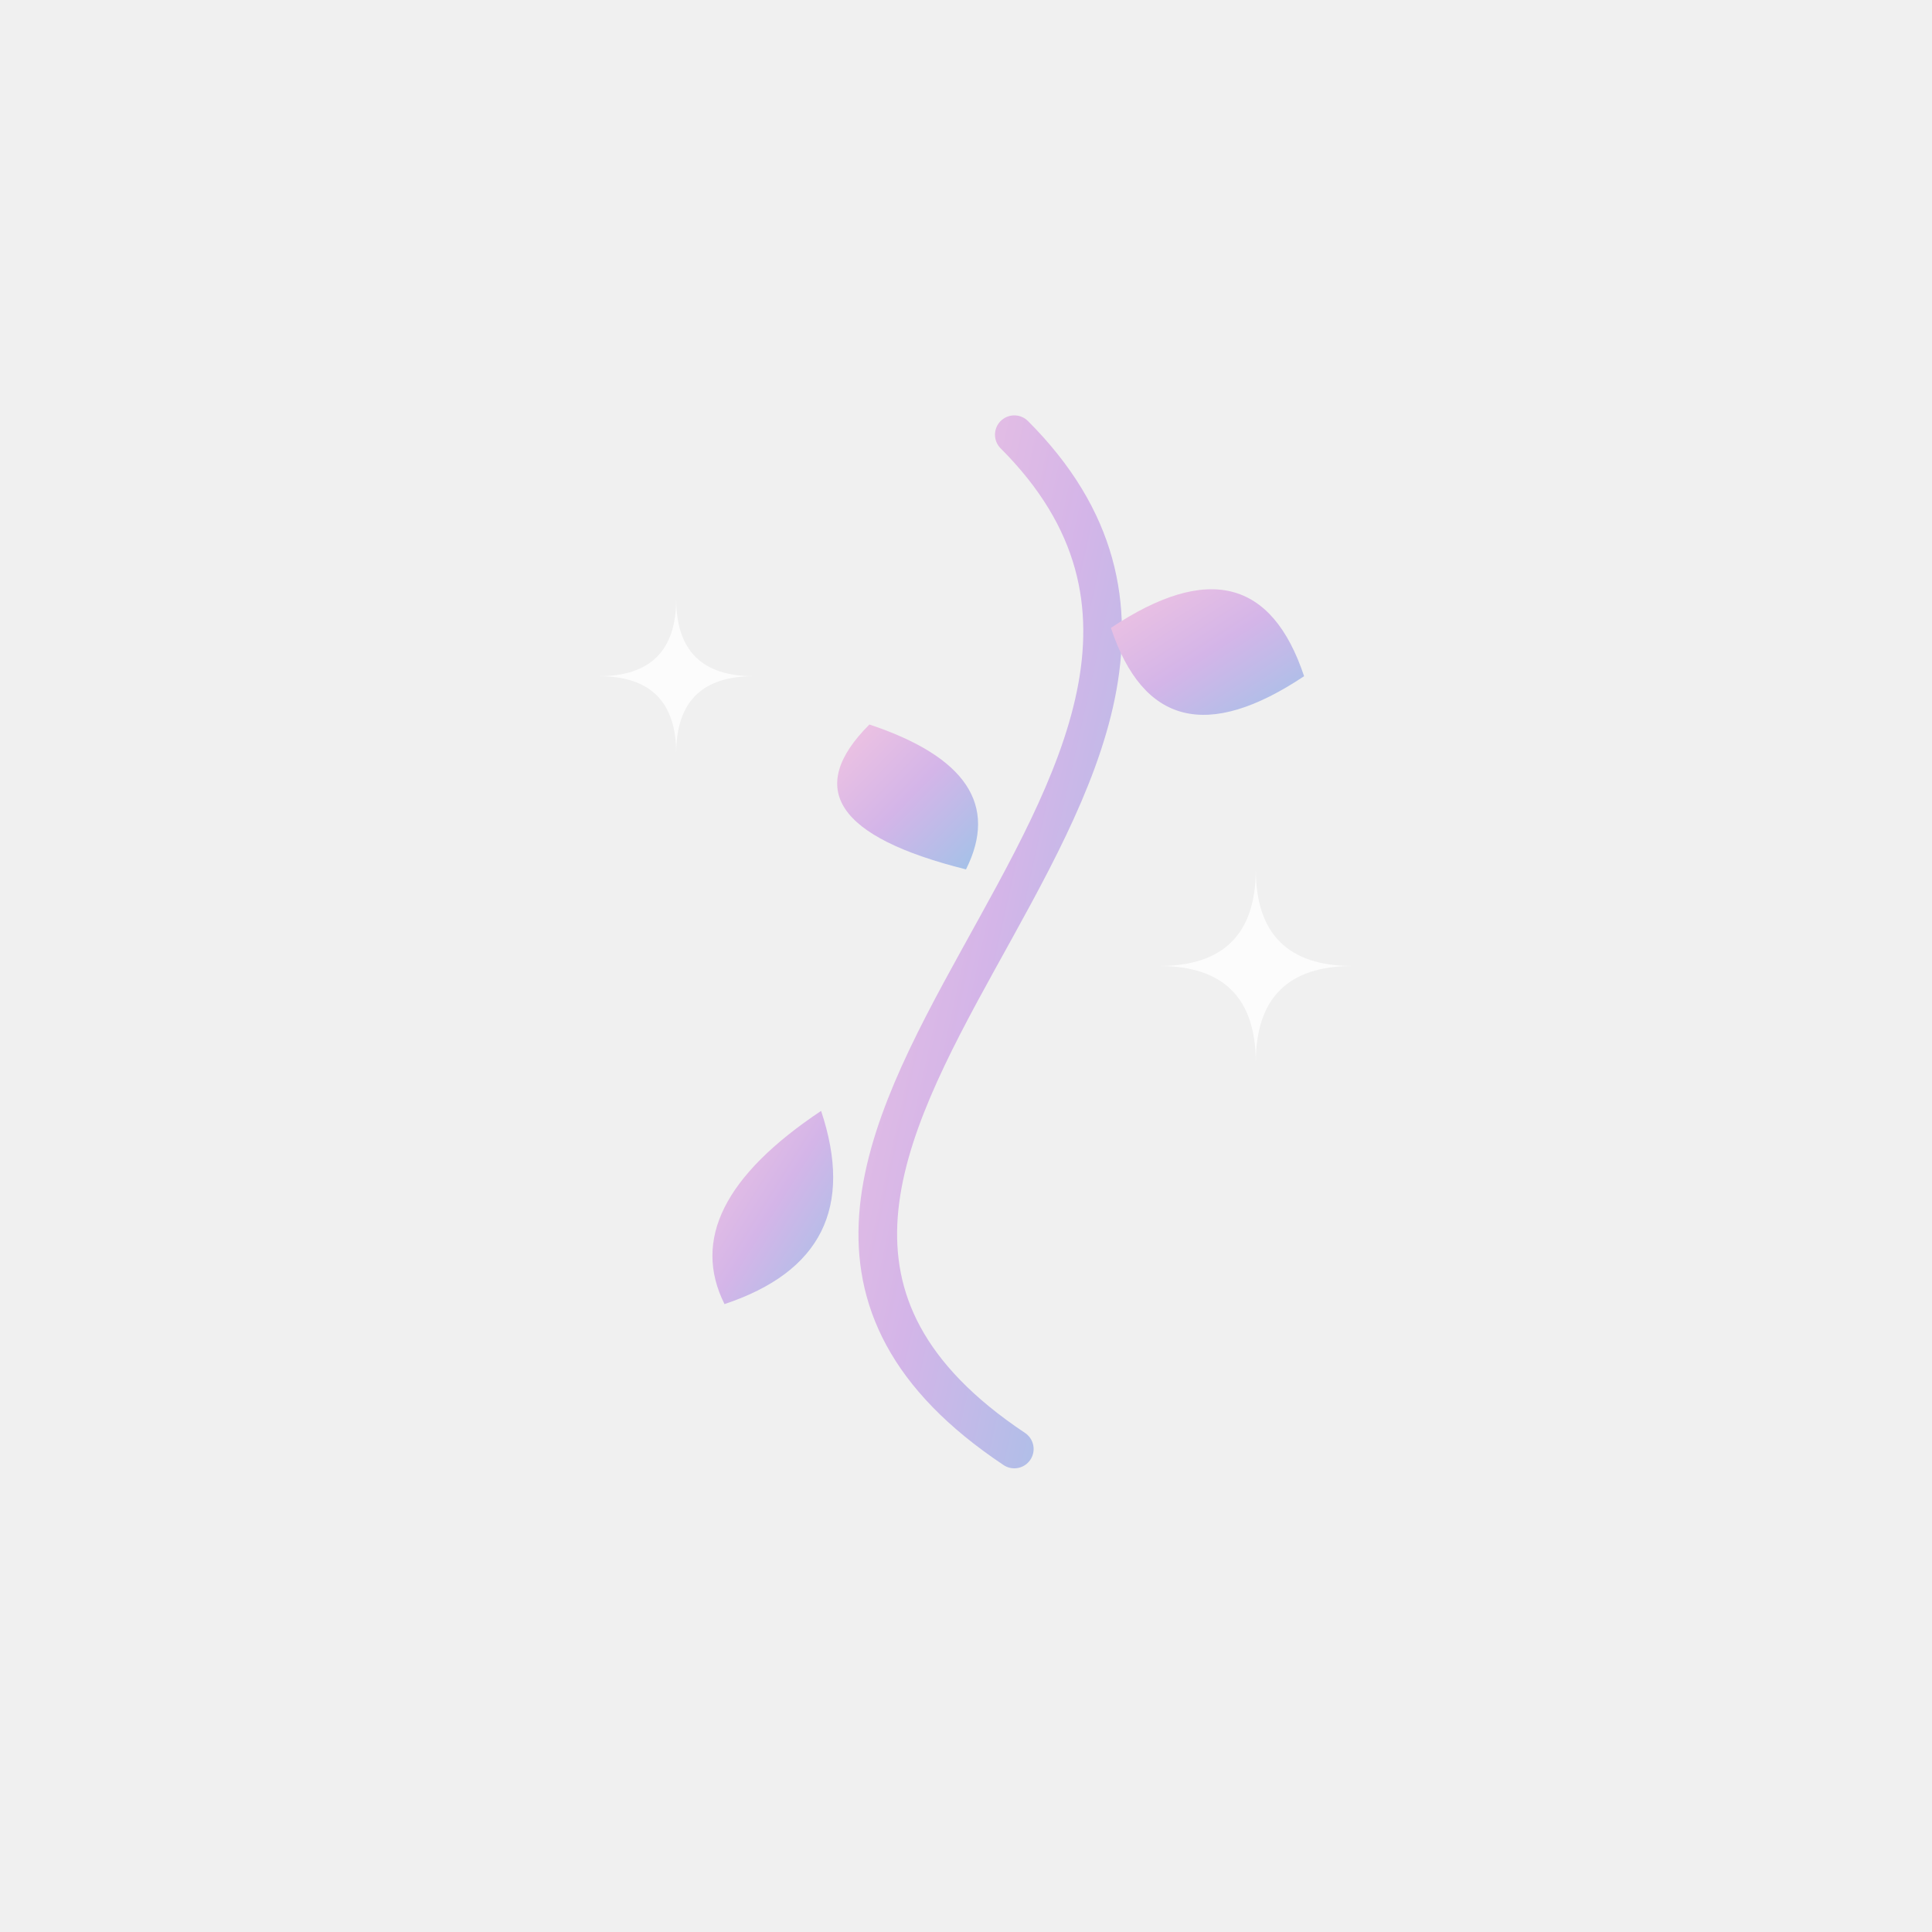
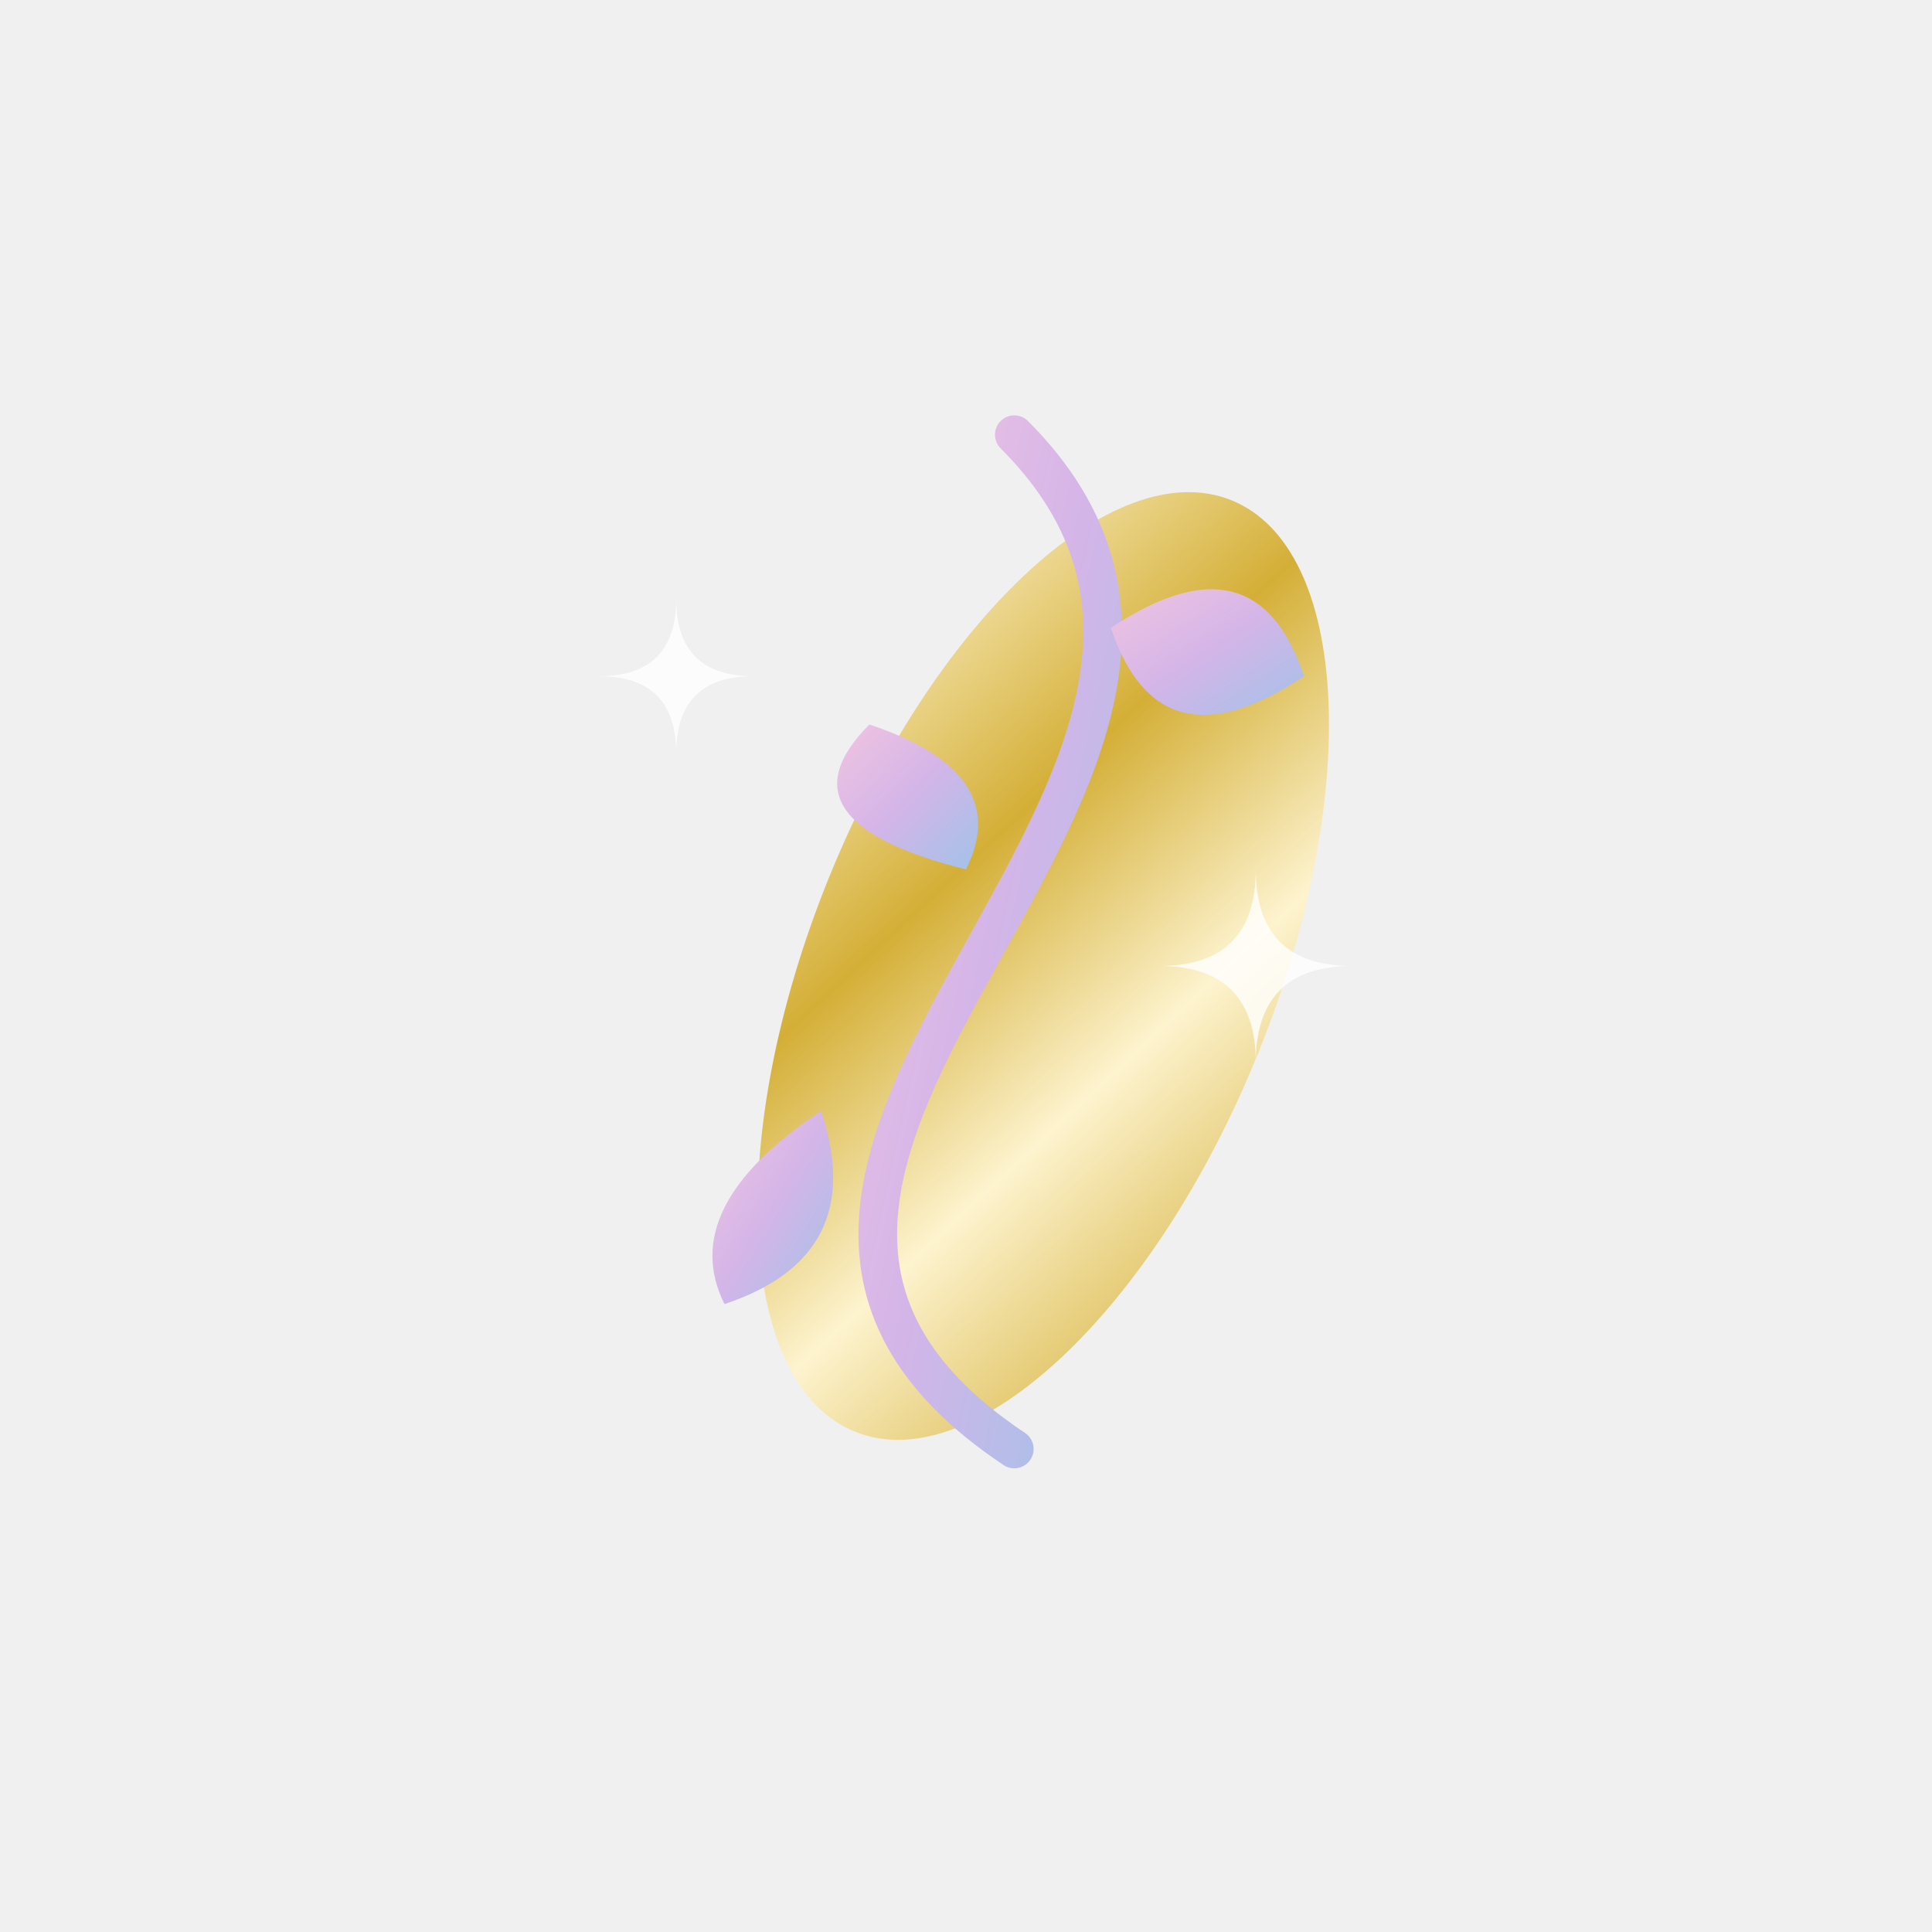
<svg xmlns="http://www.w3.org/2000/svg" width="200" height="200" viewBox="0 0 200 200">
  <defs>
    <linearGradient id="goldGrad" x1="0%" y1="100%" x2="100%" y2="0%">
      <stop offset="0%" stop-color="#D4AF37" />
      <stop offset="35%" stop-color="#FDF3CE" />
      <stop offset="65%" stop-color="#D4AF37" />
      <stop offset="100%" stop-color="#FDF3CE" />
    </linearGradient>
    <linearGradient id="mysticGrad" x1="0%" y1="0%" x2="100%" y2="100%">
      <stop offset="0%" stop-color="#F1C4E1" />
      <stop offset="50%" stop-color="#D4B5E8" />
      <stop offset="100%" stop-color="#A2C2E8" />
    </linearGradient>
    <radialGradient id="glow" cx="50%" cy="50%" r="50%">
      <stop offset="0%" stop-color="#FDF3CE" stop-opacity="0.6" />
      <stop offset="100%" stop-color="#FDF3CE" stop-opacity="0" />
    </radialGradient>
  </defs>
  <g transform="translate(100, 100)">
-     <path d="M -15 -60 A 60 60 0 1 1 -15 60 A 45 45 0 1 0 -15 -60 Z" fill="url(#goldGrad)" />
+     <ellipse cx="8" cy="0" rx="52" ry="24" transform="rotate(-68 8 0)" fill="url(#goldGrad)" />
    <path d="M 5 50 C -40 20 40 -20 5 -55" fill="none" stroke="url(#mysticGrad)" stroke-width="4" stroke-linecap="round" />
    <path d="M 0 -10 Q -20 -15 -10 -25 Q 5 -20 0 -10 Z" fill="url(#mysticGrad)" />
    <path d="M -15 15 Q -30 25 -25 35 Q -10 30 -15 15 Z" fill="url(#mysticGrad)" />
    <path d="M 15 -35 Q 30 -45 35 -30 Q 20 -20 15 -35 Z" fill="url(#mysticGrad)" />
    <path d="M 30 -10 Q 30 0 40 0 Q 30 0 30 10 Q 30 0 20 0 Q 30 0 30 -10 Z" fill="#ffffff" opacity="0.8" />
    <path d="M -30 -38 Q -30 -30 -22 -30 Q -30 -30 -30 -22 Q -30 -30 -38 -30 Q -30 -30 -30 -38 Z" fill="#ffffff" opacity="0.8" />
  </g>
</svg>
